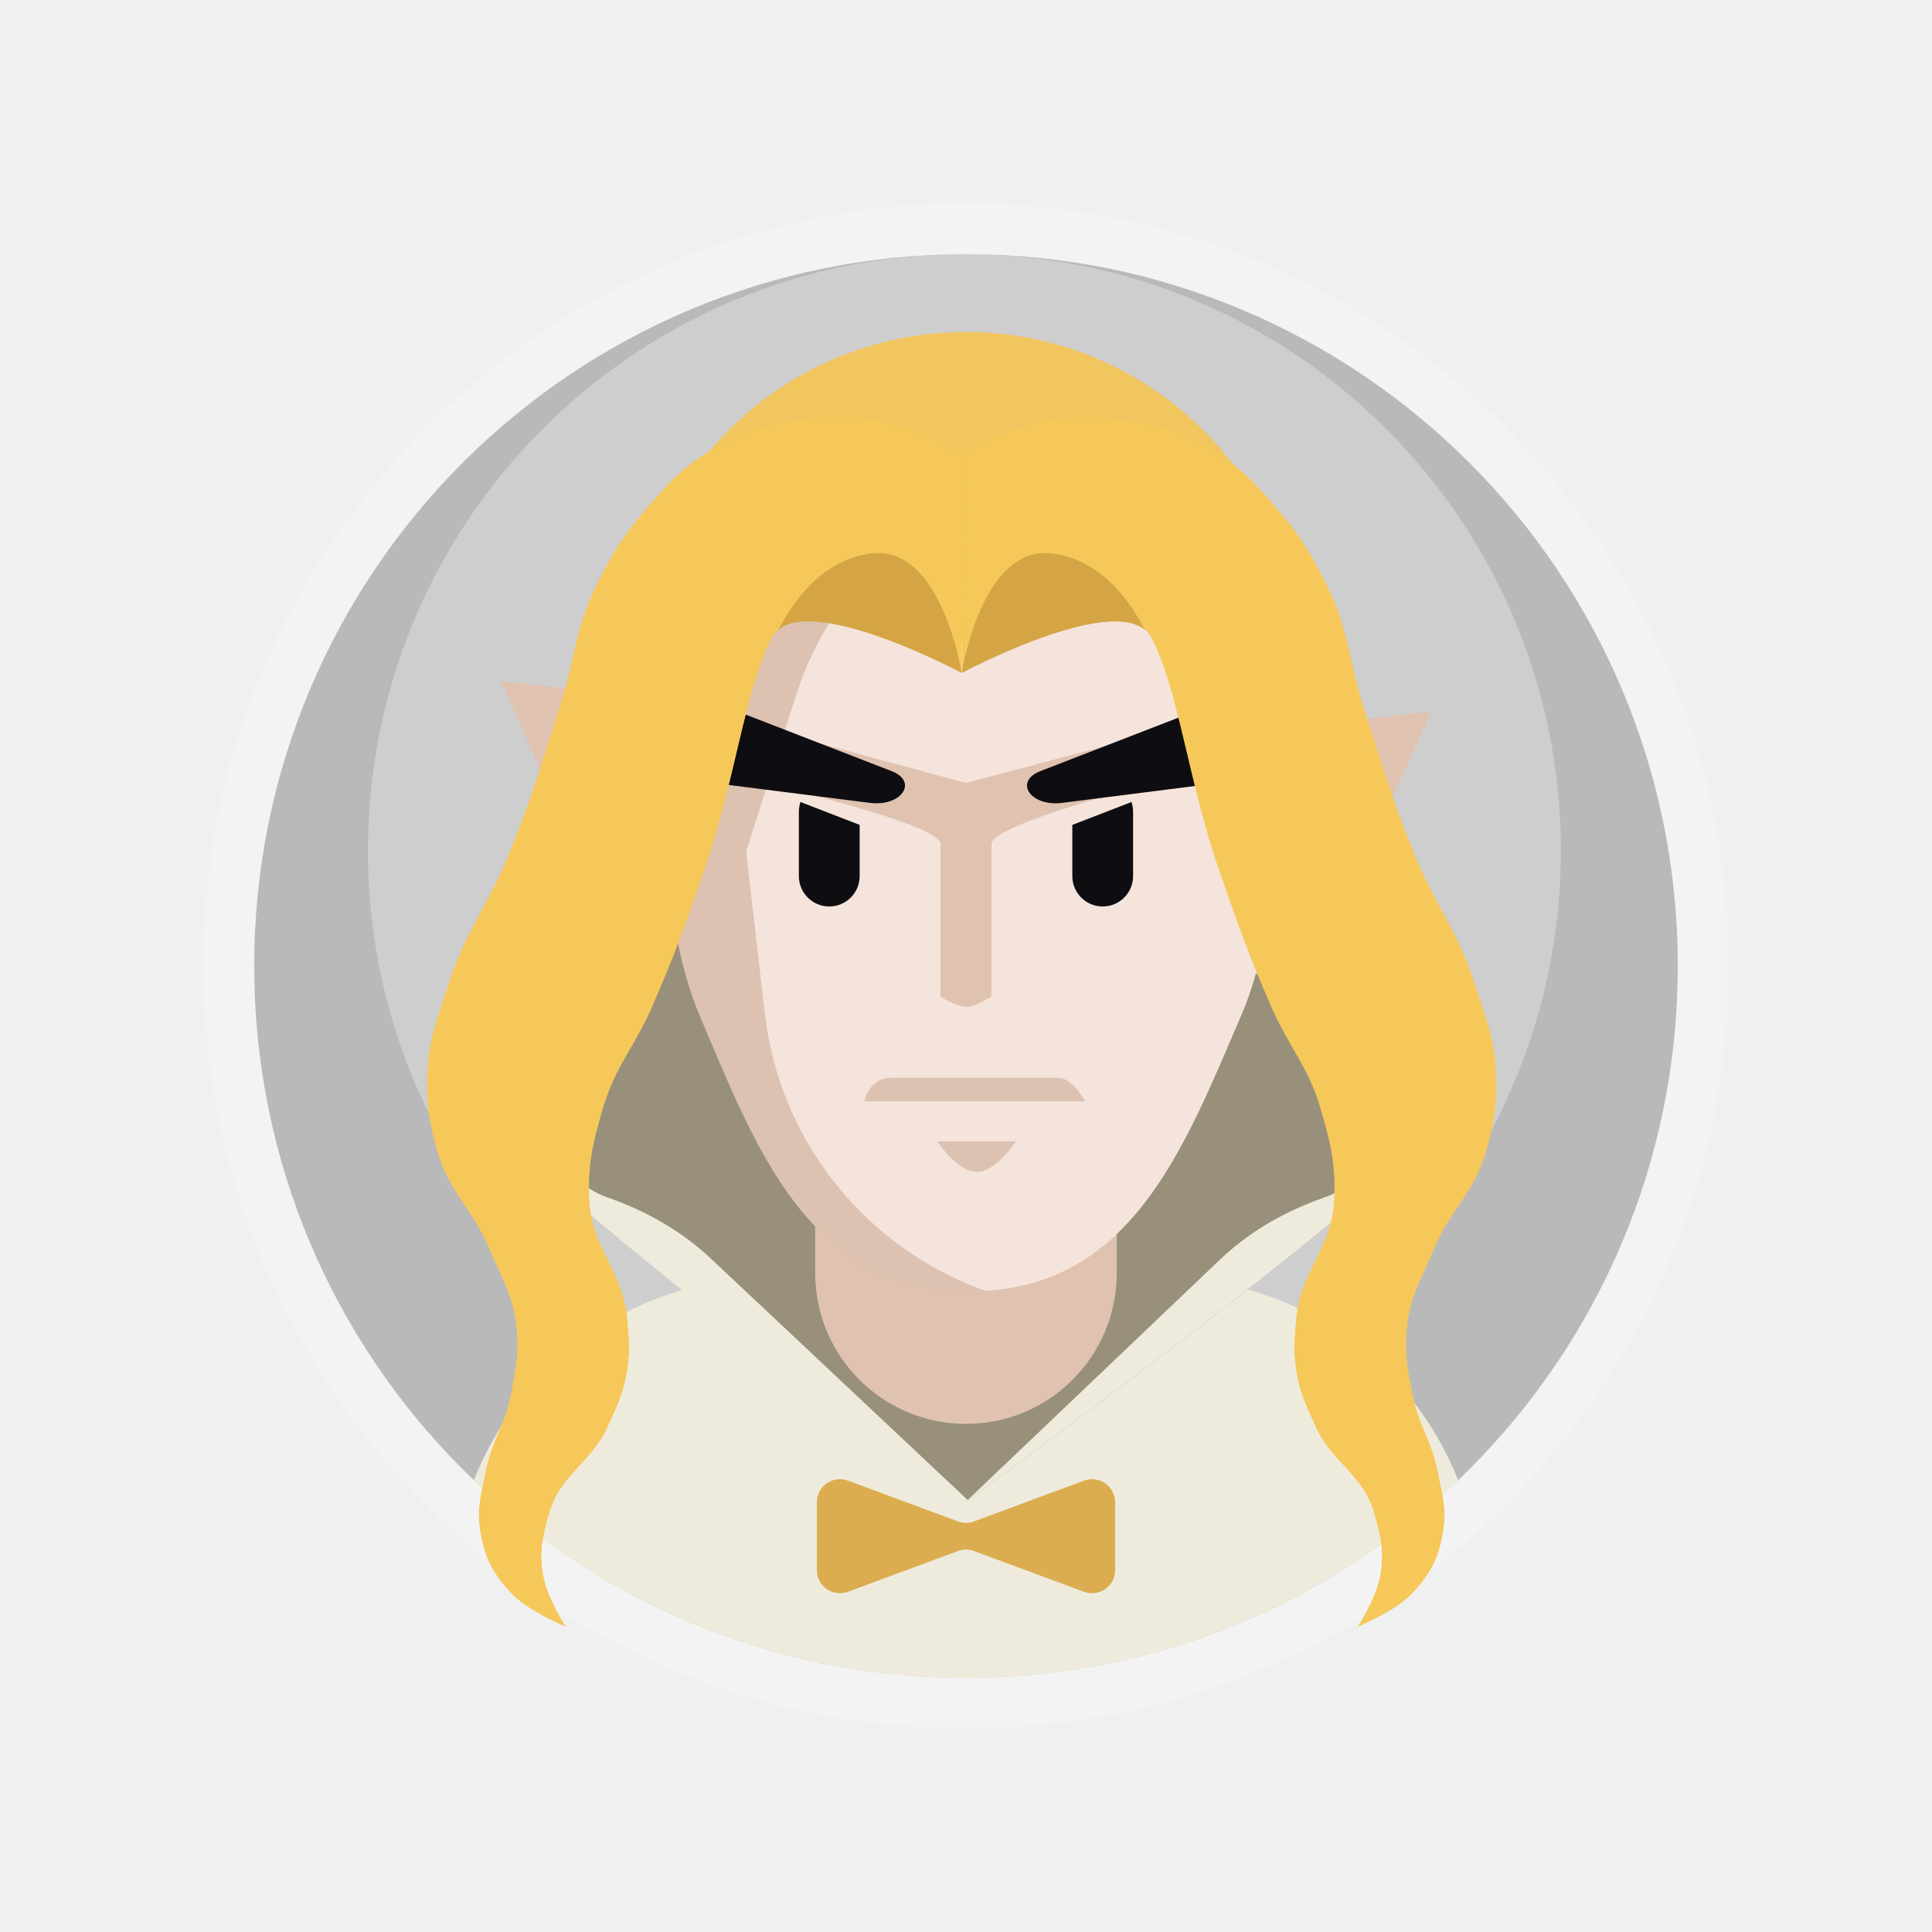
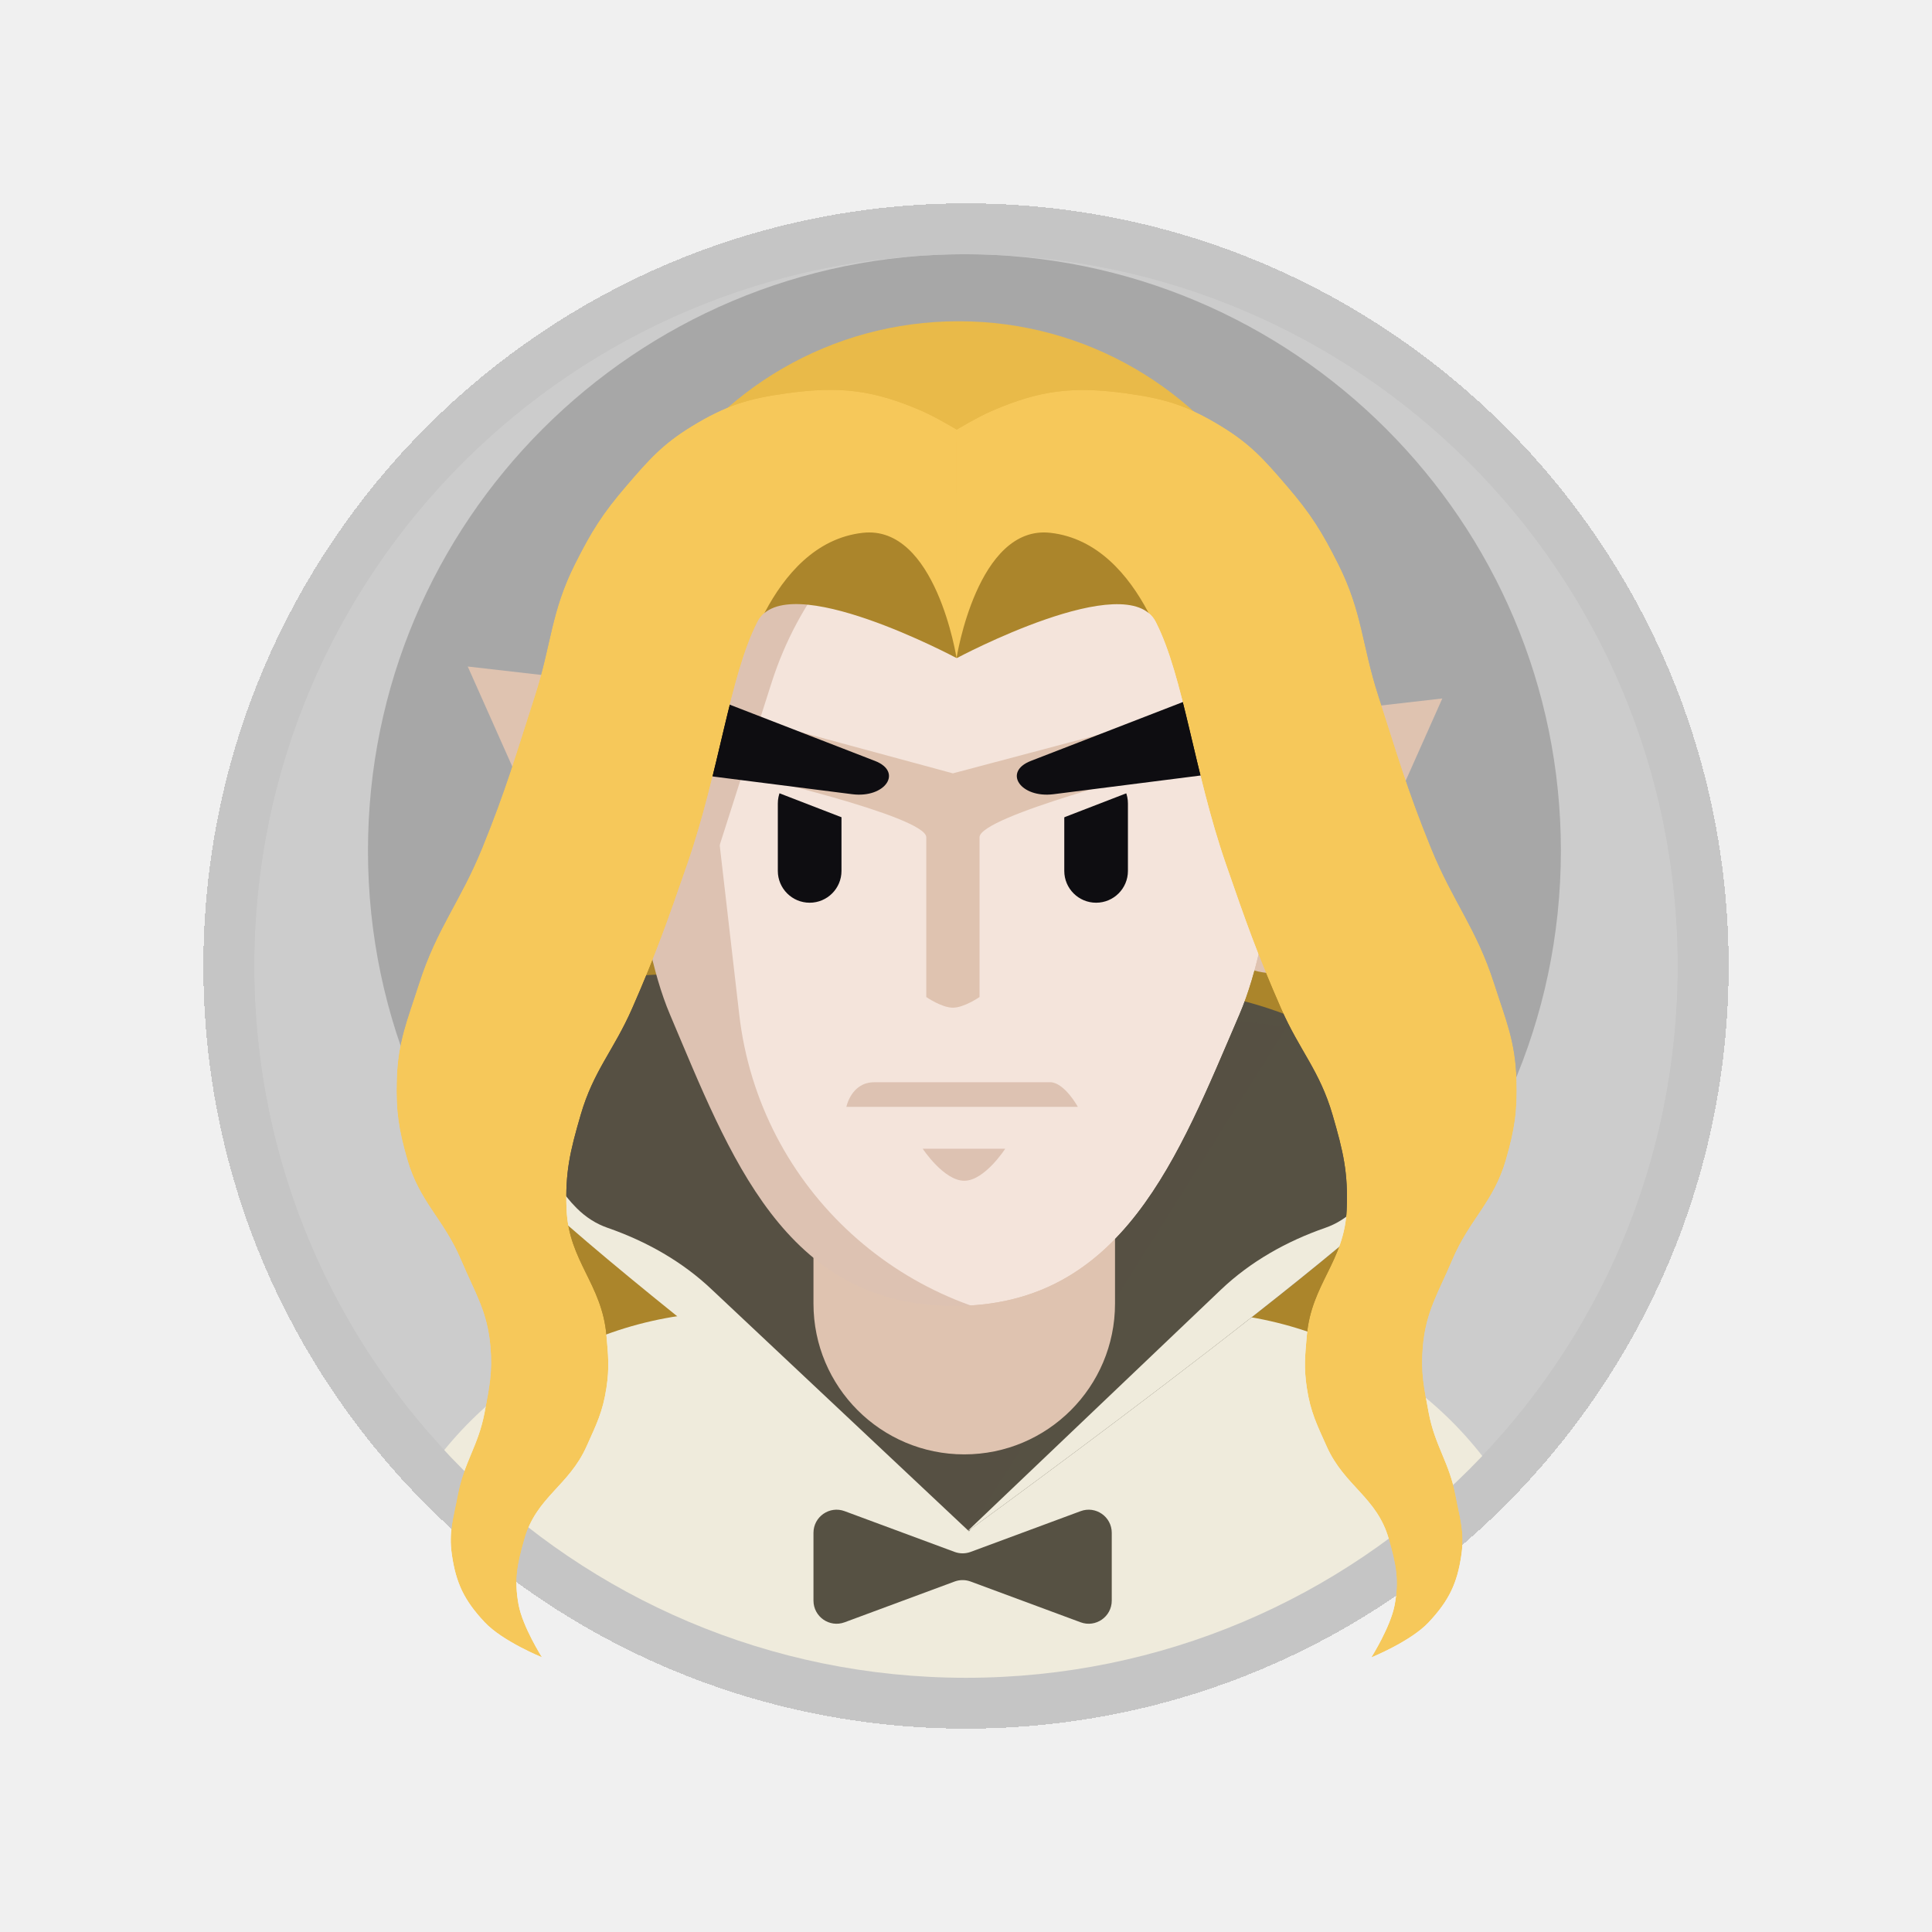
<svg xmlns="http://www.w3.org/2000/svg" width="190" height="190" viewBox="0 0 190 190" fill="none">
  <g filter="url(#filter0_d_2811_104)">
-     <circle cx="95" cy="95" r="75" fill="white" fill-opacity="0.18" shape-rendering="crispEdges" />
+     <circle cx="95" cy="95" r="75" fill="black" fill-opacity="0.18" shape-rendering="crispEdges" />
  </g>
-   <g clip-path="url(#clip0_2811_104)">
-     <path d="M95 165C133.66 165 165 133.66 165 95C165 56.34 133.66 25 95 25C56.34 25 25 56.34 25 95C25 133.66 56.34 165 95 165Z" fill="black" fill-opacity="0.24" />
-     <path d="M153.503 83.658C153.503 100.319 146.557 115.357 135.403 126.035C131.708 129.574 127.55 132.631 123.03 135.111C114.667 139.703 105.059 142.315 94.846 142.315C84.632 142.315 75.029 139.706 66.666 135.114C65.318 134.376 64.004 133.586 62.725 132.746C59.709 130.771 56.886 128.52 54.29 126.035C43.136 115.359 36.188 100.319 36.188 83.658C36.188 51.262 62.45 25 94.846 25C127.241 25 153.503 51.262 153.503 83.658Z" fill="white" fill-opacity="0.3" />
-     <path d="M143.397 145.571C138.988 149.794 134.026 153.443 128.631 156.403C118.652 161.883 107.186 165 94.997 165C82.809 165 71.349 161.886 61.369 156.406C55.974 153.448 51.012 149.797 46.6 145.571C51.078 134.205 61.966 126.068 74.812 125.611C75.189 125.594 75.571 125.585 75.954 125.585H114.043C114.426 125.585 114.809 125.594 115.186 125.611C128.032 126.068 138.92 134.206 143.397 145.571Z" fill="#EFEBDC" />
-     <path d="M94.997 147.674C94.997 147.674 143.476 112.481 141.733 109.313C139.131 104.579 135.267 101.349 131.45 99.158C125.043 95.481 118.76 94.735 118.76 94.735L80.17 127.487L94.997 147.674Z" fill="#98907B" />
-     <path d="M94.997 147.674C94.997 147.674 143.476 112.481 141.733 109.313C139.131 104.579 135.267 101.349 131.45 99.158C135.353 103.476 139.1 110.045 133.335 115.807C132.404 116.739 131.379 117.37 130.287 117.749C126.476 119.074 122.93 121.065 120.008 123.848L94.997 147.674Z" fill="#EFEBDC" />
-     <path d="M95 148C95 148 46.25 109.53 48 106C50.614 100.724 54.543 96.371 58.377 93.929C64.814 89.831 71.127 89 71.127 89L95 148Z" fill="#98907B" />
-     <path d="M140.742 69.972L125.34 71.735L118.825 86.37C117.325 89.738 118.84 93.685 122.208 95.184C125.577 96.684 129.523 95.169 131.023 91.801L140.742 69.972Z" fill="#DFC3B0" />
-     <path d="M49.252 66.971L64.653 68.735L71.169 83.369C72.669 86.738 71.154 90.684 67.785 92.184C64.417 93.684 60.47 92.169 58.971 88.8L49.252 66.971Z" fill="#DFC3B0" />
-     <path d="M109.826 109.273V125.202C109.826 133.391 103.188 140.029 94.998 140.029C86.809 140.029 80.171 133.391 80.171 125.202V109.273H109.826Z" fill="#DFC3B0" />
-     <mask id="mask0_2811_104" style="mask-type:alpha" maskUnits="userSpaceOnUse" x="65" y="44" width="61" height="83">
-       <path d="M68.711 99.643C65.326 91.669 65 78.067 65 78.067L71.494 45.343C71.494 45.343 85.989 44.032 95.268 44.001C104.186 43.971 117.882 45.343 117.882 45.343L126 78.067C126 78.067 125.602 91.677 122.173 99.643C116.466 112.902 111.219 127.091 95.268 127C79.406 126.909 74.317 112.851 68.711 99.643Z" fill="#F4E4DB" />
+   <mask id="mask0_2811_104" style="mask-type:alpha" maskUnits="userSpaceOnUse" x="25" y="25" width="140" height="140">
+     <path d="M95 165C133.66 165 165 133.66 165 95C165 56.34 133.66 25 95 25C56.34 25 25 56.34 25 95C25 133.66 56.34 165 95 165Z" fill="#D9D9D9" />
+   </mask>
+   <g mask="url(#mask0_2811_104)">
+     <path d="M95 165C133.66 165 165 133.66 165 95C165 56.34 133.66 25 95 25C56.34 25 25 56.34 25 95C25 133.66 56.34 165 95 165Z" fill="white" fill-opacity="0.12" />
+     <path d="M153.503 83.658C153.503 100.319 146.557 115.357 135.403 126.035C131.708 129.574 127.55 132.631 123.03 135.111C114.667 139.703 105.059 142.315 94.846 142.315C84.632 142.315 75.029 139.706 66.666 135.114C65.318 134.376 64.004 133.586 62.725 132.746C59.709 130.771 56.886 128.52 54.29 126.035C43.136 115.359 36.188 100.319 36.188 83.658C36.188 51.262 62.45 25 94.846 25C127.241 25 153.503 51.262 153.503 83.658Z" fill="black" fill-opacity="0.18" />
+     <path d="M47.17 112C48.826 127.105 61.67 159.5 61.67 159.5C61.67 159.5 64.822 188.084 99.17 186C129.705 184.147 132.17 159.5 132.17 159.5C132.17 159.5 140.928 127.133 141.67 113.5C142.745 93.76 127.17 65 127.17 65L61.67 67C61.67 67 45.158 93.647 47.17 112Z" fill="#AB852B" />
+     <path d="M151 152.325C145.853 157.254 140.06 161.512 133.763 164.966C122.112 171.362 108.727 175 94.498 175C80.27 175 66.891 171.366 55.241 164.97C48.943 161.518 43.15 157.257 38 152.325C43.227 139.06 55.938 129.564 70.934 129.03C71.374 129.01 71.821 129 72.268 129H116.732C117.179 129 117.626 129.01 118.067 129.03C133.062 129.564 145.774 139.061 151 152.325Z" fill="#EFEBDC" />
+     <path d="M95.043 150.674C95.043 150.674 143.522 115.481 141.779 112.313C139.177 107.579 135.313 104.349 131.496 102.158C125.089 98.481 118.806 97.735 118.806 97.735L80.216 130.487L95.043 150.674Z" fill="#565143" />
+     <path d="M95.046 151C95.046 151 46.296 112.53 48.046 109C50.66 103.724 54.589 99.371 58.423 96.929C64.86 92.831 126.546 101 126.546 101L95.046 151Z" fill="#565043" />
+     <path d="M95.043 150.674C95.043 150.674 143.522 115.481 141.78 112.313C139.177 107.579 135.313 104.349 131.496 102.158C135.399 106.476 139.146 113.045 133.381 118.807C132.45 119.739 131.425 120.37 130.333 120.749C126.522 122.074 122.976 124.065 120.054 126.848L95.043 150.674Z" fill="#EFEBDC" />
+     <path d="M101.046 156C101.046 156 46.565 115.481 48.307 112.313C50.909 107.579 54.774 104.349 58.59 102.158C54.688 106.476 50.94 113.045 56.706 118.808C57.637 119.739 58.662 120.37 59.753 120.749C63.565 122.075 67.111 124.065 70.032 126.848L101.046 156Z" fill="#EFEBDC" />
+     <path d="M106.272 148.612L95.456 152.62C94.947 152.809 94.387 152.809 93.877 152.62L83.062 148.612C81.578 148.062 80 149.16 80 150.743V157.412C80 158.994 81.578 160.092 83.062 159.542L93.877 155.534C94.387 155.345 94.947 155.345 95.456 155.534L106.272 159.542C107.756 160.092 109.334 158.994 109.334 157.412V150.743C109.334 149.16 107.756 148.062 106.272 148.612Z" fill="#565143" />
+     <path d="M109.655 112.273V128.202C109.655 136.391 103.017 143.029 94.828 143.029C86.638 143.029 80 136.391 80 128.202V112.273H109.655Z" fill="#DFC3B0" />
+     <path d="M141.841 68.691L125.707 70.538L118.881 85.869C117.31 89.397 118.897 93.531 122.426 95.103C125.954 96.674 130.089 95.087 131.66 91.558L141.841 68.691Z" fill="#DFC3B0" />
+     <path d="M46 65.548L62.134 67.395L68.96 82.726C70.531 86.254 68.944 90.389 65.415 91.96C61.886 93.531 57.752 91.944 56.181 88.415L46 65.548Z" fill="#DFC3B0" />
+     <mask id="mask1_2811_104" style="mask-type:alpha" maskUnits="userSpaceOnUse" x="62" y="41" width="64" height="88">
+       <path d="M65.888 99.773C62.342 91.42 62 77.172 62 77.172L68.803 42.891C68.803 42.891 83.987 41.518 93.707 41.485C103.049 41.454 117.397 42.891 117.397 42.891L125.9 77.172C125.9 77.172 125.483 91.429 121.891 99.773C115.913 113.663 110.416 128.526 93.707 128.43C77.091 128.335 71.76 113.609 65.888 99.773Z" fill="#F4E4DB" />
    </mask>
-     <g mask="url(#mask0_2811_104)">
-       <path d="M68.711 99.643C65.326 91.669 65 78.067 65 78.067L71.494 45.343C71.494 45.343 85.989 44.032 95.268 44.001C104.186 43.971 117.882 45.343 117.882 45.343L126 78.067C126 78.067 125.602 91.677 122.173 99.643C116.466 112.902 111.219 127.091 95.268 127C79.406 126.909 74.317 112.851 68.711 99.643Z" fill="#F4E4DB" />
-       <path d="M75.213 99.635L72.005 71.825C70.102 55.326 80.713 40.272 96.309 36.14C94.731 36.093 93.132 36.155 91.517 36.341C73.404 38.43 60.413 54.808 62.503 72.921L65.711 100.731C67.8 118.844 84.178 131.834 102.291 129.745C103.905 129.559 105.477 129.254 107.003 128.85C90.876 128.377 77.116 116.134 75.213 99.635Z" fill="#DDC2B2" />
-       <path d="M69.73 95.152L78.251 68.487C83.307 52.666 99.174 43.313 115.088 45.965C113.669 45.274 112.186 44.671 110.638 44.177C93.27 38.626 74.69 48.207 69.14 65.575L60.618 92.24C55.068 109.608 64.649 128.188 82.016 133.738C83.564 134.233 85.122 134.602 86.679 134.862C72.176 127.794 64.674 110.972 69.73 95.152Z" fill="#DDC2B2" />
+     <g mask="url(#mask1_2811_104)">
+       <path d="M65.888 99.773C62.342 91.42 62 77.172 62 77.172L68.803 42.891C68.803 42.891 83.987 41.518 93.707 41.485C103.049 41.454 117.397 42.891 117.397 42.891L125.9 77.172C125.9 77.172 125.483 91.429 121.891 99.773C115.913 113.663 110.416 128.526 93.707 128.43C77.091 128.335 71.76 113.609 65.888 99.773Z" fill="#F4E4DB" />
+       <path d="M72.699 99.765L69.338 70.633C67.344 53.349 78.46 37.579 94.797 33.25C93.145 33.202 91.469 33.266 89.778 33.461C70.803 35.65 57.195 52.807 59.384 71.781L62.744 100.913C64.933 119.887 82.09 133.495 101.064 131.307C102.755 131.112 104.402 130.793 106 130.369C89.106 129.874 74.692 117.048 72.699 99.765Z" fill="#DDC2B2" />
+       <path d="M66.955 95.069L75.881 67.135C81.177 50.563 97.799 40.765 114.469 43.543C112.983 42.819 111.43 42.188 109.808 41.67C91.614 35.855 72.151 45.892 66.337 64.085L57.41 92.019C51.596 110.212 61.632 129.675 79.826 135.49C81.447 136.008 83.079 136.394 84.71 136.667C69.517 129.262 61.658 111.641 66.955 95.069Z" fill="#DDC2B2" />
    </g>
-     <path d="M111.432 86.158V79.831C111.432 78.181 110.094 76.843 108.444 76.843C106.794 76.843 105.456 78.18 105.456 79.831V86.158C105.456 87.808 106.793 89.146 108.444 89.146C110.094 89.146 111.432 87.808 111.432 86.158Z" fill="#0E0D11" />
-     <path d="M78.564 79.831V86.158C78.564 87.808 79.902 89.146 81.552 89.146C83.203 89.146 84.54 87.808 84.54 86.158V79.831C84.54 78.18 83.203 76.842 81.552 76.842C79.902 76.843 78.564 78.18 78.564 79.831Z" fill="#0E0D11" />
-     <path d="M69.283 60.22C69.283 60.565 69.296 60.907 69.323 61.245C69.641 65.284 68.181 69.284 65.118 71.936C64.161 72.765 63.109 73.488 61.983 74.089V64.663C61.983 58.472 63.686 52.683 66.654 47.732C68.448 49.729 69.774 52.155 70.463 54.838C69.706 56.475 69.283 58.3 69.283 60.22Z" fill="#0E0D11" />
-     <path d="M128.012 64.663V74.088C126.885 73.488 125.834 72.764 124.876 71.935C121.814 69.283 120.353 65.284 120.671 61.245C120.698 60.906 120.711 60.565 120.711 60.22C120.711 58.3 120.289 56.474 119.531 54.837C120.22 52.154 121.546 49.728 123.34 47.731C126.309 52.683 128.012 58.471 128.012 64.663Z" fill="#0E0D11" />
-     <path d="M73.913 77.014L85.993 81.684L87.918 76.703L75.839 72.033L73.913 77.014Z" fill="#F4E4DB" />
-     <path d="M113.406 70.086L101.326 74.757L104.005 81.685L116.085 77.015L113.406 70.086Z" fill="#F4E4DB" />
-     <path d="M119.5 70.5L95 77L71 70.5L75 77C75 77 92.5 81.01 92.5 83V98C92.5 98 93.948 99 95 99C96.052 99 97.5 98 97.5 98V83C97.5 81.01 114.703 76.639 114.703 76.639L119.5 70.5Z" fill="#DFC3B0" />
-     <path d="M59.455 73.261L64.224 68.789C65.076 67.991 66.84 67.76 68.164 68.273L87.678 75.832C90.342 76.863 88.647 79.352 85.548 78.958L61.264 75.871C59.312 75.623 58.376 74.274 59.455 73.261Z" fill="#0E0D11" />
-     <path d="M130.545 73.261L125.776 68.789C124.925 67.991 123.161 67.76 121.836 68.273L102.322 75.832C99.658 76.863 101.353 79.352 104.451 78.958L128.735 75.871C130.688 75.623 131.624 74.274 130.545 73.261Z" fill="#0E0D11" />
-     <path d="M123.34 48.731C117.58 39.097 107.043 32.649 94.997 32.649C82.954 32.649 72.417 39.097 66.654 48.731C64.408 52.477 62.886 56.703 62.28 61.22H69.283C69.283 54.12 75.04 48.363 82.14 48.363C82.312 48.363 82.484 48.366 82.655 48.373C88.683 48.611 93.379 53.718 93.379 59.751V61.508C93.379 62.401 94.103 63.125 94.997 63.125C95.89 63.125 96.614 62.401 96.614 61.508V59.751C96.614 53.718 101.31 48.611 107.338 48.373C107.509 48.366 107.681 48.363 107.854 48.363C114.954 48.363 120.711 54.12 120.711 61.22H127.714C127.109 56.703 125.586 52.477 123.34 48.731Z" fill="#F1C65F" />
-     <path d="M101 153C101 153 46.519 112.481 48.261 109.313C50.863 104.579 54.728 101.349 58.544 99.158C54.642 103.476 50.894 110.045 56.66 115.808C57.591 116.739 58.616 117.37 59.707 117.749C63.519 119.075 67.064 121.065 69.986 123.848L101 153Z" fill="#EFEBDC" />
-     <path d="M106.604 145.612L95.788 149.62C95.279 149.809 94.718 149.809 94.209 149.62L83.393 145.612C81.909 145.062 80.332 146.16 80.332 147.743V154.412C80.332 155.994 81.909 157.092 83.393 156.542L94.209 152.534C94.718 152.345 95.279 152.345 95.788 152.534L106.604 156.542C108.088 157.092 109.665 155.994 109.665 154.412V147.743C109.665 146.16 108.088 145.062 106.604 145.612Z" fill="#DBAD50" />
+     <path d="M98.857 112.971H90.744C90.744 112.971 92.837 116.149 94.861 116.12C96.847 116.091 98.857 112.971 98.857 112.971Z" fill="#DDC2B2" />
+     <path d="M85.978 106.432C88.242 106.432 103.365 106.432 103.365 106.432C104.745 106.554 106.001 108.854 106.001 108.854H83.236C83.236 108.854 83.713 106.432 85.978 106.432Z" fill="#DDC2B2" />
+     <path d="M110.925 85.647V79.019C110.925 77.29 109.524 75.889 107.795 75.889C106.066 75.889 104.665 77.29 104.665 79.019V85.647C104.665 87.376 106.066 88.777 107.795 88.777C109.524 88.777 110.925 87.376 110.925 85.647Z" fill="#0E0D11" />
+     <path d="M76.494 79.019V85.647C76.494 87.376 77.896 88.777 79.625 88.777C81.353 88.777 82.755 87.376 82.755 85.647V79.019C82.755 77.29 81.354 75.888 79.625 75.888C77.896 75.889 76.494 77.29 76.494 79.019Z" fill="#0E0D11" />
+     <path d="M71.622 76.068L84.276 80.96L86.293 75.742L73.64 70.85L71.622 76.068Z" fill="#F4E4DB" />
+     <path d="M112.993 68.811L100.339 73.703L103.145 80.961L115.799 76.069L112.993 68.811Z" fill="#F4E4DB" />
+     <path d="M119.377 69.245L93.712 76.054L68.571 69.245L72.761 76.054C72.761 76.054 91.093 80.254 91.093 82.339V98.052C91.093 98.052 92.61 99.1 93.712 99.1C94.813 99.1 96.331 98.052 96.331 98.052V82.339C96.331 80.254 114.352 75.675 114.352 75.675L119.377 69.245Z" fill="#DFC3B0" />
+     <path d="M56.476 72.137L61.473 67.453C62.364 66.617 64.212 66.374 65.6 66.911L86.042 74.83C88.832 75.91 87.056 78.517 83.811 78.105L58.372 74.871C56.327 74.611 55.346 73.198 56.476 72.137Z" fill="#0E0D11" />
+     <path d="M130.947 72.137L125.951 67.453C125.059 66.617 123.211 66.374 121.824 66.911L101.382 74.83C98.591 75.91 100.367 78.517 103.612 78.105L129.051 74.871C131.097 74.611 132.077 73.198 130.947 72.137Z" fill="#0E0D11" />
+     <path d="M123.963 48.441C117.929 38.349 106.891 31.593 94.273 31.593C81.657 31.593 70.619 38.349 64.582 48.441C62.23 52.365 60.635 56.791 60 61.523H67.336C67.336 54.086 73.367 48.055 80.804 48.055C80.985 48.055 81.165 48.059 81.344 48.066C87.659 48.315 92.578 53.664 92.578 59.984V61.825C92.578 62.76 93.337 63.519 94.272 63.519C95.208 63.519 95.967 62.76 95.967 61.825V59.984C95.967 53.664 100.886 48.315 107.201 48.066C107.38 48.059 107.56 48.055 107.741 48.055C115.178 48.055 121.209 54.086 121.209 61.523H128.545C127.911 56.791 126.316 52.365 123.963 48.441Z" fill="#E9BA49" />
  </g>
-   <mask id="mask1_2811_104" style="mask-type:alpha" maskUnits="userSpaceOnUse" x="41" y="41" width="107" height="119">
-     <path d="M113.268 62.776C110.628 57.607 94.587 66.186 94.587 66.186L94.571 44.739C94.571 44.739 96.531 43.56 97.871 42.98C102.441 40.999 105.584 40.65 110.518 41.33C114.165 41.832 116.286 42.49 119.427 44.409C122.203 46.106 123.465 47.552 125.586 50.019C127.83 52.629 128.882 54.31 130.425 57.387C132.679 61.881 132.619 64.921 134.164 69.705C135.981 75.328 136.887 78.53 139.113 84.003C141.184 89.093 143.375 91.527 145.052 96.761C146.156 100.203 147.035 102.165 147.142 105.779C147.229 108.724 146.966 110.426 146.152 113.258C144.996 117.284 142.722 118.857 141.093 122.716C139.789 125.807 138.625 127.512 138.344 130.855C138.141 133.261 138.449 134.64 138.894 137.014C139.484 140.164 140.832 141.672 141.423 144.823C141.821 146.944 142.275 148.185 141.973 150.322C141.586 153.061 140.784 154.681 138.894 156.701C137.207 158.502 133.504 160 133.504 160C133.504 160 135.322 157.131 135.704 155.051C136.141 152.676 135.808 151.216 135.154 148.892C134.048 144.959 130.997 143.932 129.325 140.203C128.397 138.134 127.796 136.947 127.455 134.704C127.165 132.793 127.286 131.68 127.455 129.755C127.877 124.951 130.982 122.804 131.195 117.987C131.35 114.474 130.856 112.456 129.875 109.079C128.664 104.909 126.78 103.046 125.036 99.07C122.764 93.891 121.718 90.886 119.867 85.543C116.836 76.796 115.907 67.945 113.268 62.776Z" fill="#F6CD62" />
-     <path d="M75.89 62.764C78.53 57.595 94.587 66.186 94.587 66.186V44.727C94.587 44.727 92.627 43.548 91.287 42.968C86.717 40.986 83.574 40.638 78.639 41.318C74.993 41.82 72.872 42.478 69.731 44.397C66.955 46.093 65.693 47.54 63.572 50.006C61.328 52.617 60.276 54.298 58.733 57.375C56.479 61.869 56.539 64.909 54.993 69.693C53.177 75.316 52.271 78.518 50.044 83.991C47.974 89.081 45.783 91.515 44.105 96.749C43.002 100.191 42.123 102.153 42.016 105.767C41.929 108.712 42.192 110.414 43.005 113.246C44.162 117.272 46.436 118.845 48.065 122.704C49.369 125.795 50.532 127.5 50.814 130.843C51.017 133.249 50.709 134.628 50.264 137.002C49.674 140.152 48.326 141.66 47.735 144.81C47.337 146.932 46.883 148.173 47.185 150.31C47.572 153.049 48.374 154.669 50.264 156.688C51.951 158.49 55.653 159.988 55.653 159.988C55.653 159.988 53.836 157.119 53.454 155.039C53.017 152.664 53.35 151.204 54.004 148.88C55.11 144.946 58.161 143.92 59.833 140.191C60.761 138.122 61.362 136.935 61.702 134.692C61.992 132.781 61.871 131.668 61.702 129.743C61.281 124.939 58.176 122.792 57.963 117.975C57.808 114.461 58.302 112.444 59.283 109.066C60.494 104.897 62.378 103.034 64.122 99.058C66.393 93.879 67.439 90.874 69.291 85.531C72.322 76.784 73.25 67.933 75.89 62.764Z" fill="#F6CD62" />
+   <mask id="mask2_2811_104" style="mask-type:alpha" maskUnits="userSpaceOnUse" x="38" y="38" width="112" height="125">
+     <path d="M113.656 61.154C110.891 55.739 94.087 64.725 94.087 64.725L94.071 42.259C94.071 42.259 96.123 41.024 97.527 40.416C102.314 38.34 105.607 37.975 110.776 38.687C114.596 39.214 116.818 39.903 120.108 41.913C123.016 43.69 124.338 45.205 126.56 47.789C128.911 50.524 130.013 52.285 131.629 55.508C133.99 60.216 133.928 63.401 135.547 68.412C137.449 74.302 138.399 77.656 140.731 83.389C142.9 88.722 145.195 91.271 146.952 96.754C148.108 100.36 149.03 102.416 149.141 106.201C149.233 109.286 148.957 111.069 148.104 114.035C146.893 118.253 144.511 119.901 142.805 123.943C141.438 127.181 140.22 128.967 139.925 132.469C139.712 134.99 140.034 136.435 140.501 138.921C141.119 142.221 142.531 143.801 143.15 147.101C143.568 149.323 144.043 150.623 143.726 152.861C143.321 155.731 142.481 157.428 140.501 159.544C138.734 161.431 134.855 163 134.855 163C134.855 163 136.759 159.995 137.159 157.815C137.617 155.328 137.268 153.799 136.583 151.364C135.424 147.243 132.228 146.168 130.477 142.262C129.505 140.094 128.875 138.851 128.519 136.501C128.215 134.5 128.342 133.334 128.519 131.317C128.961 126.285 132.213 124.036 132.436 118.989C132.598 115.309 132.081 113.195 131.053 109.657C129.785 105.29 127.811 103.338 125.984 99.173C123.605 93.748 122.509 90.6 120.569 85.002C117.394 75.84 116.422 66.569 113.656 61.154Z" fill="#F6CD62" />
+     <path d="M74.501 61.141C77.266 55.726 94.087 64.725 94.087 64.725V42.246C94.087 42.246 92.034 41.011 90.631 40.403C85.843 38.328 82.551 37.963 77.382 38.675C73.562 39.201 71.34 39.89 68.05 41.901C65.141 43.678 63.82 45.192 61.598 47.776C59.246 50.511 58.145 52.272 56.529 55.496C54.168 60.203 54.23 63.388 52.611 68.399C50.709 74.289 49.759 77.643 47.427 83.377C45.258 88.709 42.962 91.259 41.206 96.741C40.05 100.348 39.128 102.403 39.017 106.188C38.925 109.273 39.201 111.056 40.053 114.023C41.265 118.24 43.647 119.888 45.353 123.931C46.719 127.169 47.938 128.955 48.233 132.456C48.446 134.977 48.123 136.422 47.657 138.908C47.038 142.209 45.627 143.788 45.007 147.088C44.59 149.31 44.115 150.61 44.431 152.849C44.837 155.718 45.677 157.415 47.657 159.531C49.424 161.418 53.303 162.987 53.303 162.987C53.303 162.987 51.399 159.982 50.998 157.803C50.541 155.315 50.889 153.786 51.574 151.351C52.733 147.231 55.929 146.155 57.681 142.249C58.653 140.081 59.283 138.838 59.639 136.489C59.943 134.487 59.816 133.321 59.639 131.304C59.197 126.272 55.945 124.023 55.722 118.977C55.56 115.296 56.077 113.183 57.105 109.645C58.373 105.277 60.347 103.325 62.174 99.16C64.553 93.735 65.649 90.587 67.589 84.99C70.764 75.827 71.736 66.556 74.501 61.141Z" fill="#F6CD62" />
  </mask>
-   <g mask="url(#mask1_2811_104)">
-     <path d="M113.268 62.776C110.628 57.607 94.587 66.186 94.587 66.186L94.571 44.739C94.571 44.739 96.531 43.56 97.871 42.98C102.441 40.999 105.584 40.65 110.518 41.33C114.165 41.832 116.286 42.49 119.427 44.409C122.203 46.106 123.465 47.552 125.586 50.019C127.83 52.629 128.882 54.31 130.425 57.387C132.679 61.881 132.619 64.921 134.164 69.705C135.981 75.328 136.887 78.53 139.113 84.003C141.184 89.093 143.375 91.527 145.052 96.761C146.156 100.203 147.035 102.165 147.142 105.779C147.229 108.724 146.966 110.426 146.152 113.258C144.996 117.284 142.722 118.857 141.093 122.716C139.789 125.807 138.625 127.512 138.344 130.855C138.141 133.261 138.449 134.64 138.894 137.014C139.484 140.164 140.832 141.672 141.423 144.823C141.821 146.944 142.275 148.185 141.973 150.322C141.586 153.061 140.784 154.681 138.894 156.701C137.207 158.502 133.504 160 133.504 160C133.504 160 135.322 157.131 135.704 155.051C136.141 152.676 135.808 151.216 135.154 148.892C134.048 144.959 130.997 143.932 129.325 140.203C128.397 138.134 127.796 136.947 127.455 134.704C127.165 132.793 127.286 131.68 127.455 129.755C127.877 124.951 130.982 122.804 131.195 117.987C131.35 114.474 130.856 112.456 129.875 109.079C128.664 104.909 126.78 103.046 125.036 99.07C122.764 93.891 121.718 90.886 119.867 85.543C116.836 76.796 115.907 67.945 113.268 62.776Z" fill="#F6C85A" />
-     <path d="M75.89 62.764C78.53 57.595 94.587 66.186 94.587 66.186V44.727C94.587 44.727 92.627 43.548 91.287 42.968C86.717 40.986 83.574 40.638 78.639 41.318C74.993 41.82 72.872 42.478 69.731 44.397C66.955 46.093 65.693 47.54 63.572 50.006C61.328 52.617 60.276 54.298 58.733 57.375C56.479 61.869 56.539 64.909 54.993 69.693C53.177 75.316 52.271 78.518 50.044 83.991C47.974 89.081 45.783 91.515 44.105 96.749C43.002 100.191 42.123 102.153 42.016 105.767C41.929 108.712 42.192 110.414 43.005 113.246C44.162 117.272 46.436 118.845 48.065 122.704C49.369 125.795 50.532 127.5 50.814 130.843C51.017 133.249 50.709 134.628 50.264 137.002C49.674 140.152 48.326 141.66 47.735 144.81C47.337 146.932 46.883 148.173 47.185 150.31C47.572 153.049 48.374 154.669 50.264 156.688C51.951 158.49 55.653 159.988 55.653 159.988C55.653 159.988 53.836 157.119 53.454 155.039C53.017 152.664 53.35 151.204 54.004 148.88C55.11 144.946 58.161 143.92 59.833 140.191C60.761 138.122 61.362 136.935 61.702 134.692C61.992 132.781 61.871 131.668 61.702 129.743C61.281 124.939 58.176 122.792 57.963 117.975C57.808 114.461 58.302 112.444 59.283 109.066C60.494 104.897 62.378 103.034 64.122 99.058C66.393 93.879 67.439 90.874 69.291 85.531C72.322 76.784 73.25 67.933 75.89 62.764Z" fill="#F6C85A" />
-     <path d="M103.37 54.418C96.516 53.656 94.571 66.186 94.571 66.186L115.028 68.495C115.028 68.495 112.278 55.407 103.37 54.418Z" fill="#D5A545" />
-     <path d="M85.773 54.418C92.626 53.656 94.571 66.186 94.571 66.186L74.115 68.495C74.115 68.495 76.864 55.407 85.773 54.418Z" fill="#D5A545" />
+   <g mask="url(#mask2_2811_104)">
+     <path d="M113.656 61.154C110.891 55.739 94.087 64.725 94.087 64.725L94.071 42.259C94.071 42.259 96.123 41.024 97.527 40.416C102.314 38.34 105.607 37.975 110.776 38.687C114.596 39.214 116.818 39.903 120.108 41.913C123.016 43.69 124.338 45.205 126.56 47.789C128.911 50.524 130.013 52.285 131.629 55.508C133.99 60.216 133.928 63.401 135.547 68.412C137.449 74.302 138.399 77.656 140.731 83.389C142.9 88.722 145.195 91.271 146.952 96.754C148.108 100.36 149.03 102.416 149.141 106.201C149.233 109.286 148.957 111.069 148.104 114.035C146.893 118.253 144.511 119.901 142.805 123.943C141.438 127.181 140.22 128.967 139.925 132.469C139.712 134.99 140.034 136.435 140.501 138.921C141.119 142.221 142.531 143.801 143.15 147.101C143.568 149.323 144.043 150.623 143.726 152.861C143.321 155.731 142.481 157.428 140.501 159.544C138.734 161.431 134.855 163 134.855 163C134.855 163 136.759 159.995 137.159 157.815C137.617 155.328 137.268 153.799 136.583 151.364C135.424 147.243 132.228 146.168 130.477 142.262C129.505 140.094 128.875 138.851 128.519 136.501C128.215 134.5 128.342 133.334 128.519 131.317C128.961 126.285 132.213 124.036 132.436 118.989C132.598 115.309 132.081 113.195 131.053 109.657C129.785 105.29 127.811 103.338 125.984 99.173C123.605 93.748 122.509 90.6 120.569 85.002C117.394 75.84 116.422 66.569 113.656 61.154Z" fill="#F6C85A" />
+     <path d="M74.501 61.141C77.266 55.726 94.087 64.725 94.087 64.725V42.246C94.087 42.246 92.034 41.011 90.631 40.403C85.843 38.328 82.551 37.963 77.382 38.675C73.562 39.201 71.34 39.89 68.05 41.901C65.141 43.678 63.82 45.192 61.598 47.776C59.246 50.511 58.145 52.272 56.529 55.496C54.168 60.203 54.23 63.388 52.611 68.399C50.709 74.289 49.759 77.643 47.427 83.377C45.258 88.709 42.962 91.259 41.206 96.741C40.05 100.348 39.128 102.403 39.017 106.188C38.925 109.273 39.201 111.056 40.053 114.023C41.265 118.24 43.647 119.888 45.353 123.931C46.719 127.169 47.938 128.955 48.233 132.456C48.446 134.977 48.123 136.422 47.657 138.908C47.038 142.209 45.627 143.788 45.007 147.088C44.59 149.31 44.115 150.61 44.431 152.849C44.837 155.718 45.677 157.415 47.657 159.531C49.424 161.418 53.303 162.987 53.303 162.987C53.303 162.987 51.399 159.982 50.998 157.803C50.541 155.315 50.889 153.786 51.574 151.351C52.733 147.231 55.929 146.155 57.681 142.249C58.653 140.081 59.283 138.838 59.639 136.489C59.943 134.487 59.816 133.321 59.639 131.304C59.197 126.272 55.945 124.023 55.722 118.977C55.56 115.296 56.077 113.183 57.105 109.645C58.373 105.277 60.347 103.325 62.174 99.16C64.553 93.735 65.649 90.587 67.589 84.99C70.764 75.827 71.736 66.556 74.501 61.141Z" fill="#F6C85A" />
+     <path d="M103.288 52.398C96.108 51.6 94.071 64.725 94.071 64.725L115.5 67.144C115.5 67.144 112.62 53.434 103.288 52.398Z" fill="#AB852B" />
+     <path d="M84.854 52.398C92.034 51.6 94.071 64.725 94.071 64.725L72.641 67.144C72.641 67.144 75.522 53.434 84.854 52.398Z" fill="#AB852B" />
  </g>
-   <path d="M99.912 112.242H92.167C92.167 112.242 94.165 115.275 96.097 115.247C97.993 115.22 99.912 112.242 99.912 112.242Z" fill="#DDC2B2" />
-   <path d="M87.617 106C89.779 106 104.215 106 104.215 106C105.532 106.116 106.732 108.312 106.732 108.312H85C85 108.312 85.455 106 87.617 106Z" fill="#DDC2B2" />
  <defs>
    <filter id="filter0_d_2811_104" x="0" y="0" width="190" height="190" filterUnits="userSpaceOnUse" color-interpolation-filters="sRGB">
      <feFlood flood-opacity="0" result="BackgroundImageFix" />
      <feColorMatrix in="SourceAlpha" type="matrix" values="0 0 0 0 0 0 0 0 0 0 0 0 0 0 0 0 0 0 127 0" result="hardAlpha" />
      <feOffset />
      <feGaussianBlur stdDeviation="10" />
      <feComposite in2="hardAlpha" operator="out" />
      <feColorMatrix type="matrix" values="0 0 0 0 1 0 0 0 0 1 0 0 0 0 1 0 0 0 0.06 0" />
      <feBlend mode="normal" in2="BackgroundImageFix" result="effect1_dropShadow_2811_104" />
      <feBlend mode="normal" in="SourceGraphic" in2="effect1_dropShadow_2811_104" result="shape" />
    </filter>
-     <clipPath id="clip0_2811_104">
-       <rect width="140" height="140" fill="white" transform="translate(25 25)" />
-     </clipPath>
  </defs>
</svg>
